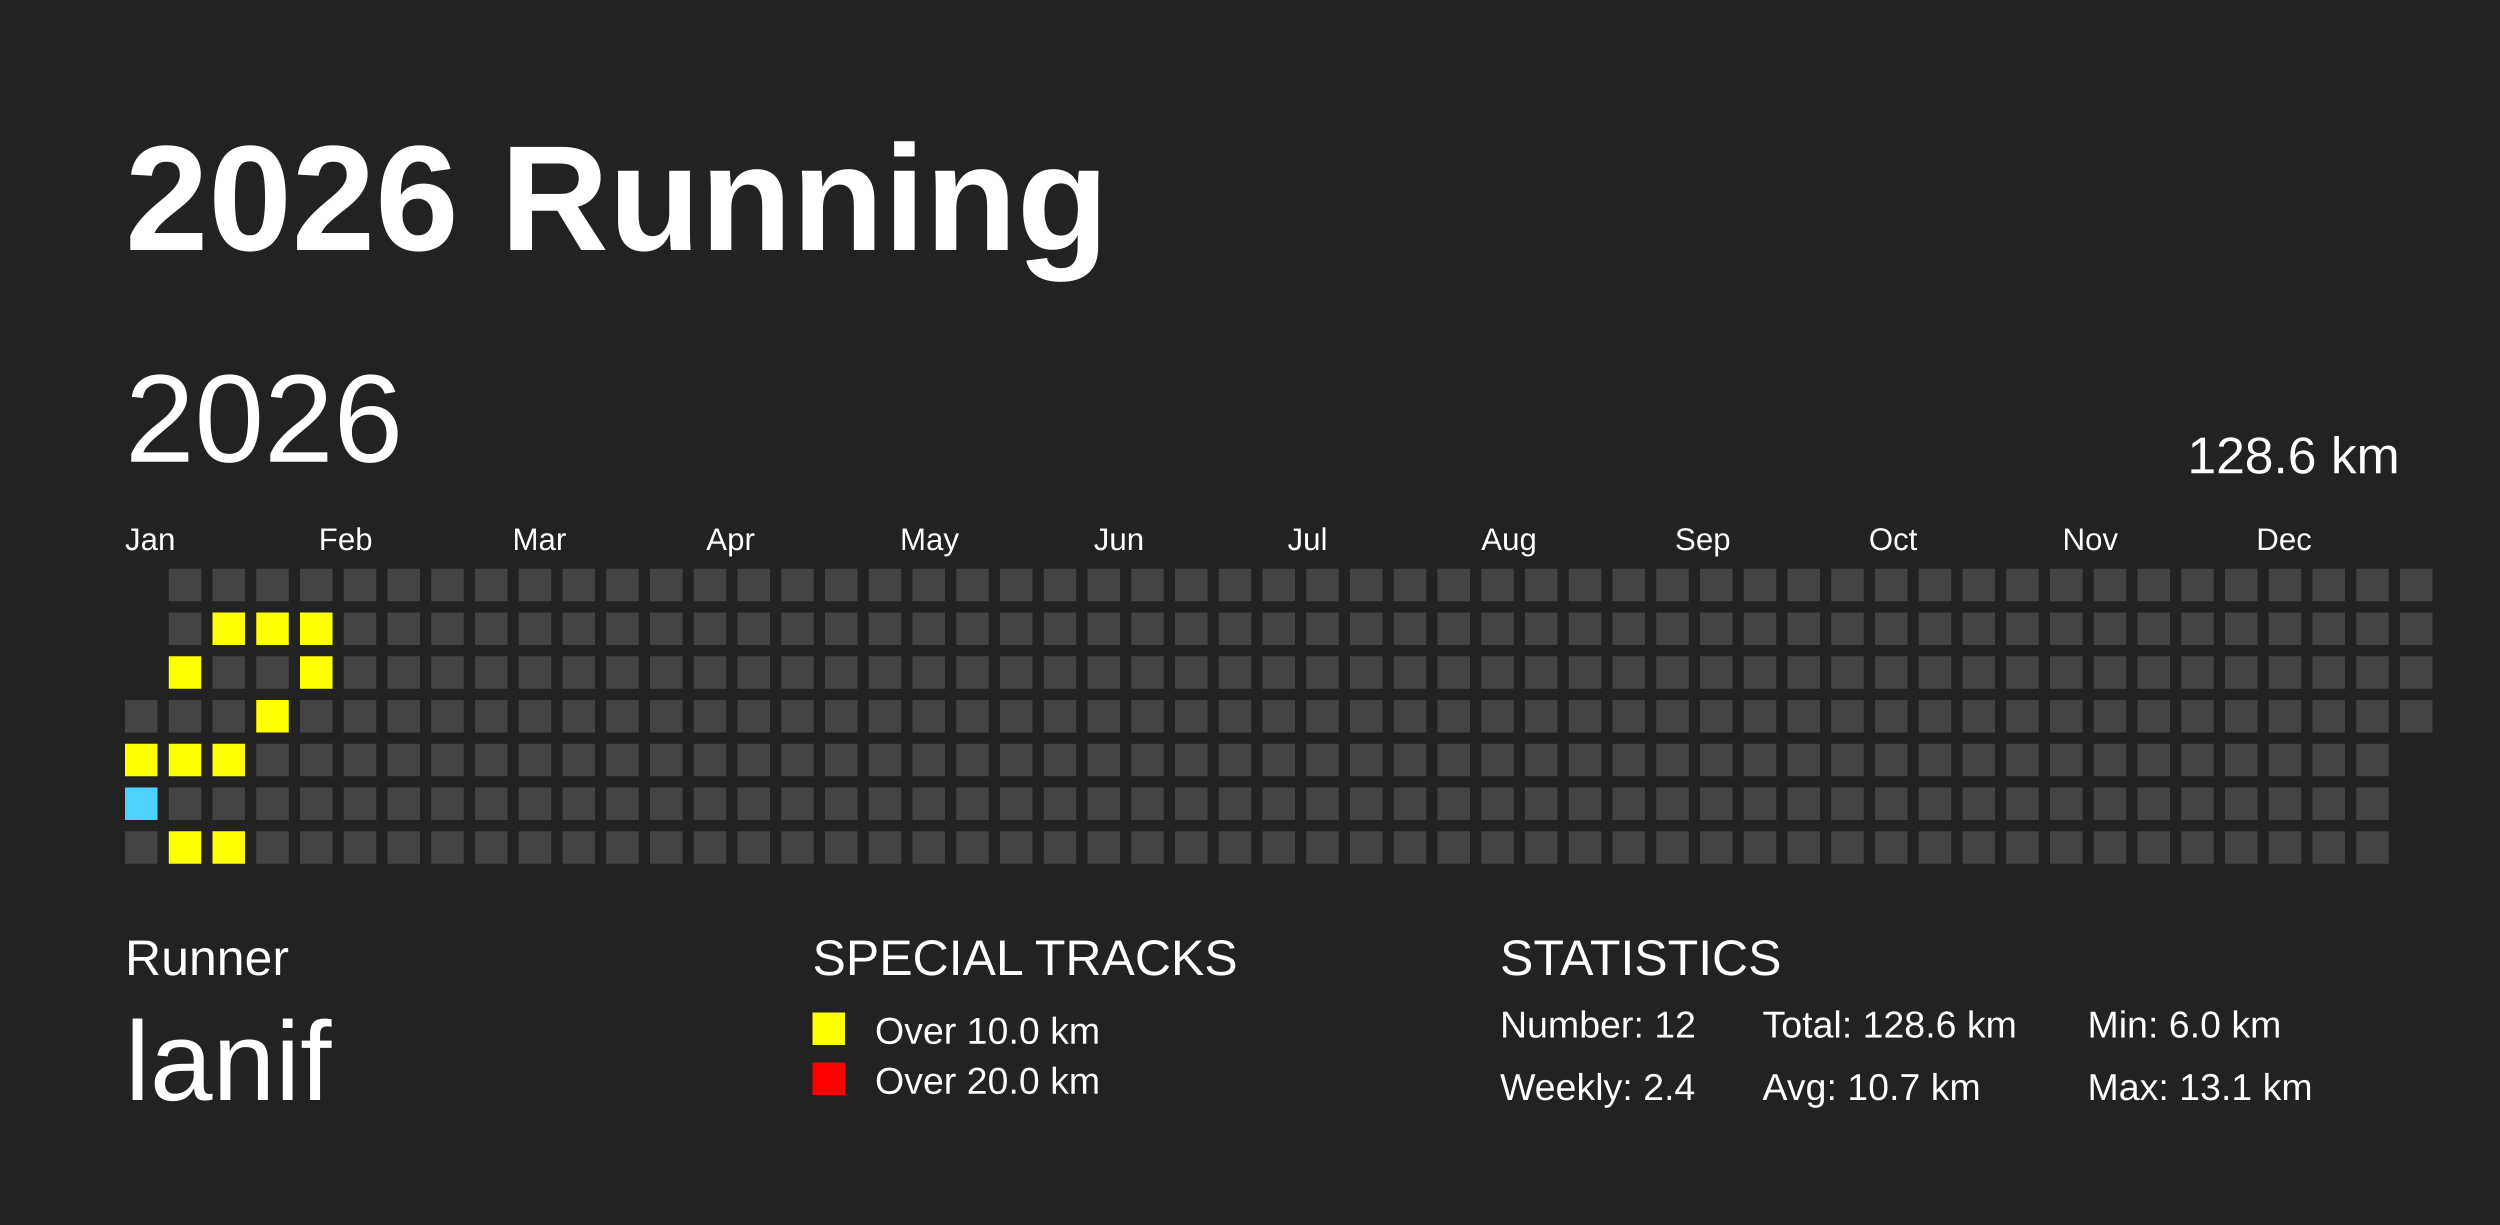
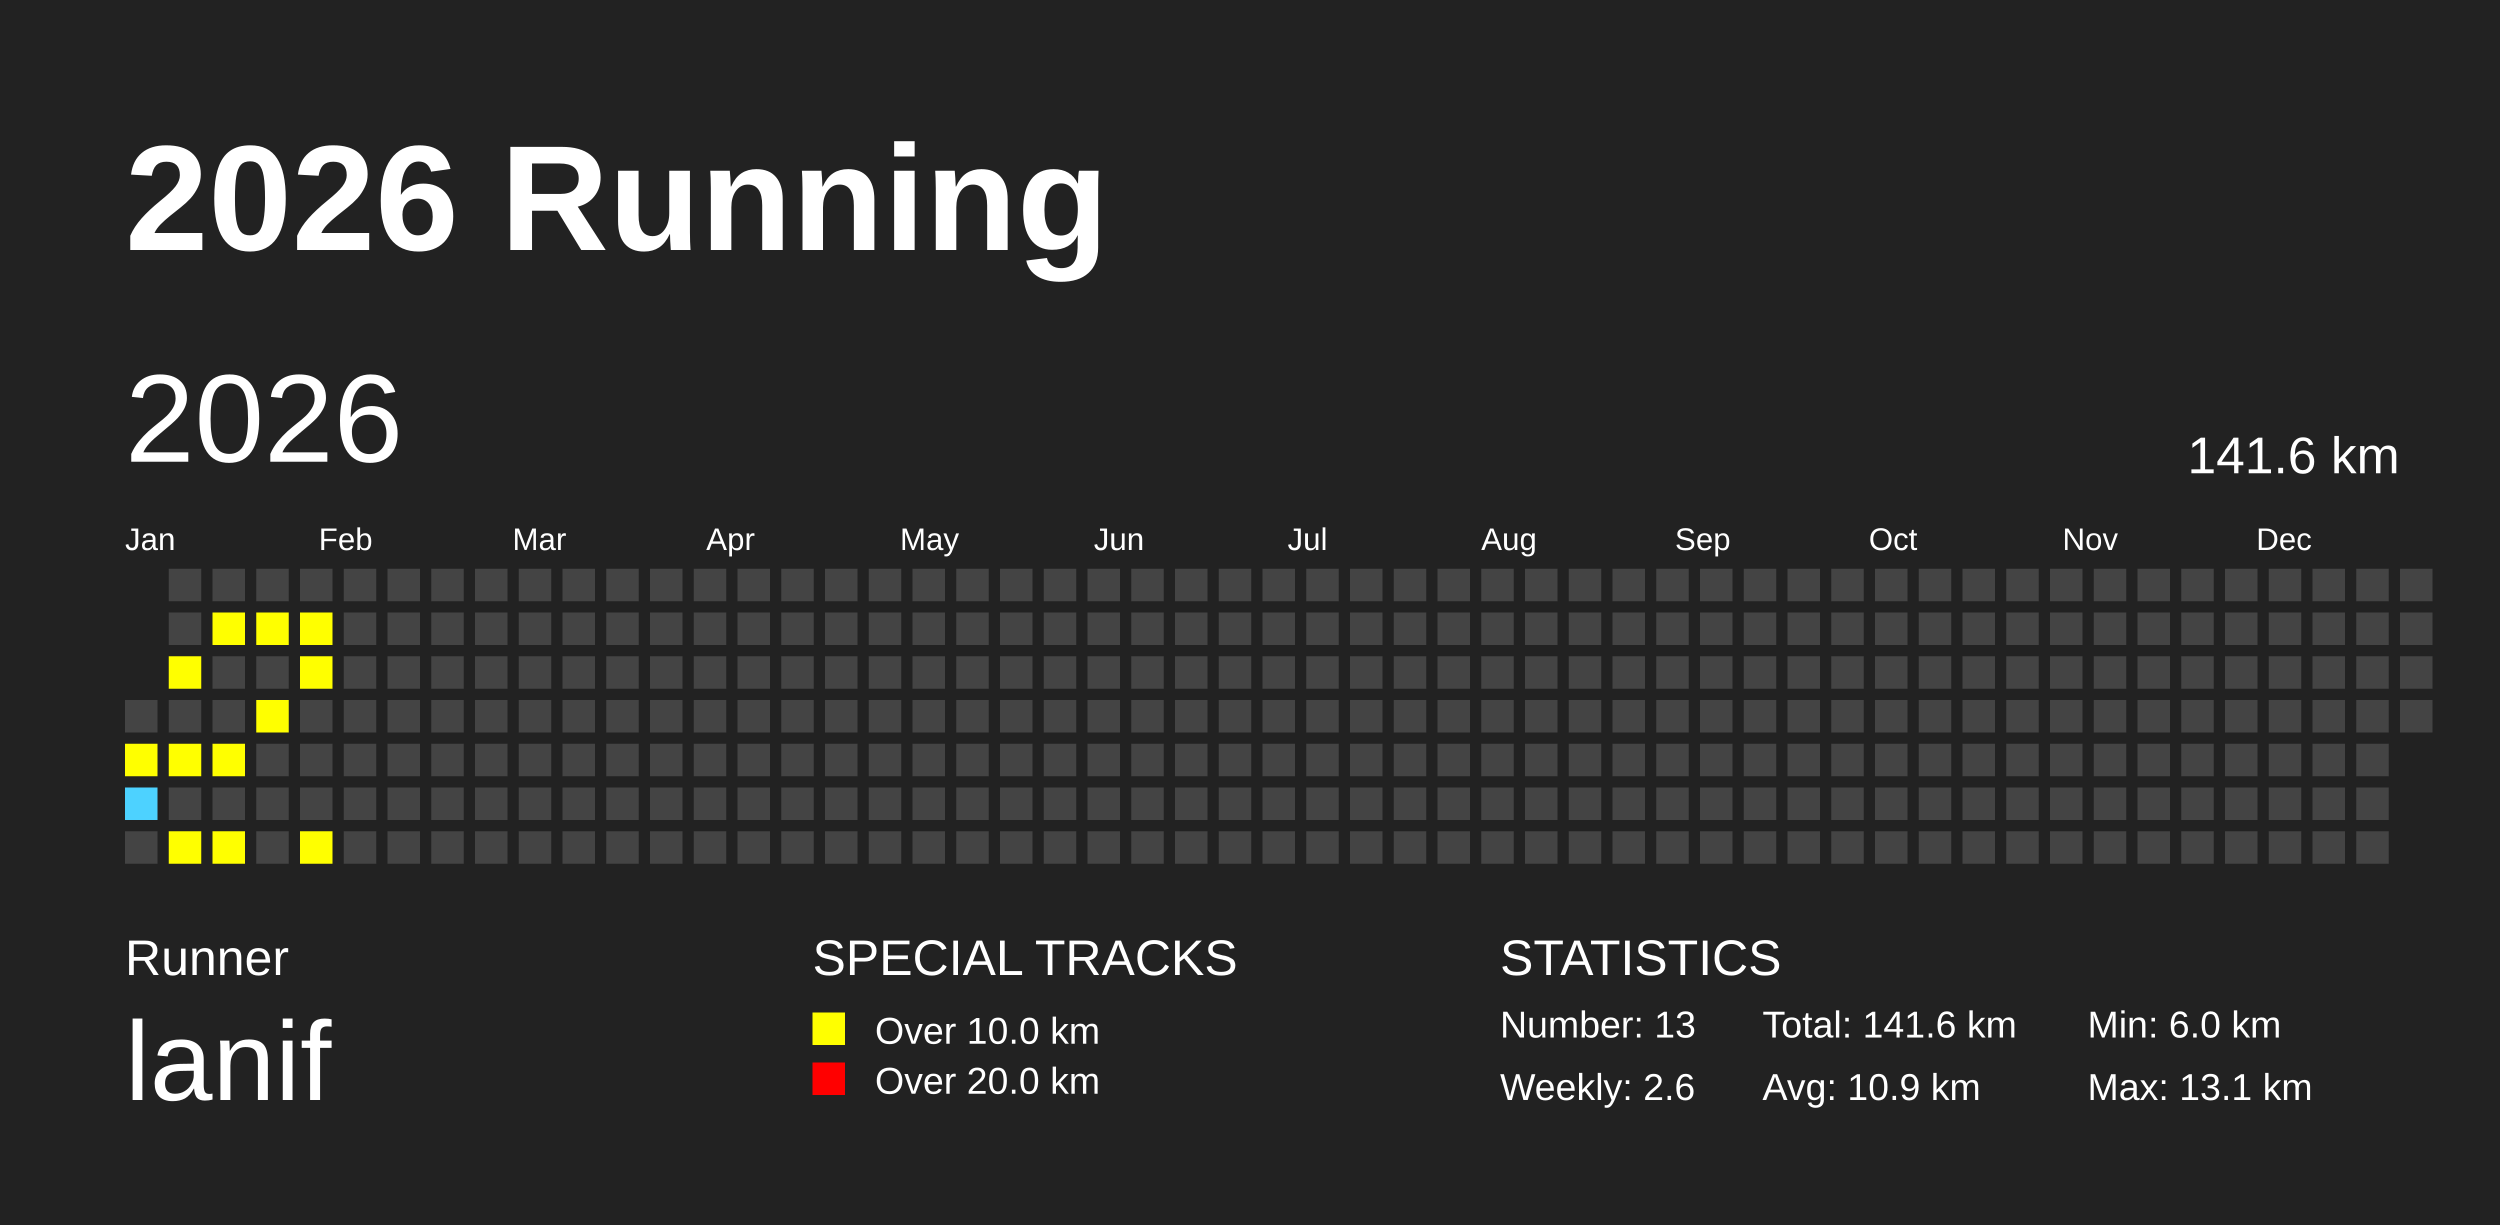
<svg xmlns="http://www.w3.org/2000/svg" baseProfile="full" height="98mm" version="1.1" viewBox="0,0,200,98" width="200mm">
  <defs />
  <rect fill="#222222" height="98" width="200" x="0" y="0" />
  <text fill="#FFFFFF" style="font-size:12px; font-family:Arial; font-weight:bold;" x="10" y="20">2026 Running</text>
  <text fill="#FFFFFF" style="font-size:4px; font-family:Arial" x="10" y="78">Runner</text>
  <text fill="#FFFFFF" style="font-size:9px; font-family:Arial" x="10" y="88">lanif</text>
  <text fill="#FFFFFF" style="font-size:4px; font-family:Arial" x="65" y="78">SPECIAL TRACKS</text>
  <rect fill="yellow" height="2.6" width="2.6" x="65" y="81" />
  <text fill="#FFFFFF" style="font-size:3px; font-family:Arial" x="70" y="83.5">Over 10.0 km</text>
  <rect fill="red" height="2.6" width="2.6" x="65" y="85" />
  <text fill="#FFFFFF" style="font-size:3px; font-family:Arial" x="70" y="87.5">Over 20.0 km</text>
  <text fill="#FFFFFF" style="font-size:4px; font-family:Arial" x="120" y="78">STATISTICS</text>
-   <text fill="#FFFFFF" style="font-size:3px; font-family:Arial" x="120" y="83">Number: 12</text>
-   <text fill="#FFFFFF" style="font-size:3px; font-family:Arial" x="120" y="88">Weekly: 2.4</text>
-   <text fill="#FFFFFF" style="font-size:3px; font-family:Arial" x="141" y="83">Total: 128.6 km</text>
-   <text fill="#FFFFFF" style="font-size:3px; font-family:Arial" x="141" y="88">Avg: 10.7 km</text>
+   <text fill="#FFFFFF" style="font-size:3px; font-family:Arial" x="120" y="83">Number: 13</text>
+   <text fill="#FFFFFF" style="font-size:3px; font-family:Arial" x="120" y="88">Weekly: 2.6</text>
+   <text fill="#FFFFFF" style="font-size:3px; font-family:Arial" x="141" y="83">Total: 141.6 km</text>
+   <text fill="#FFFFFF" style="font-size:3px; font-family:Arial" x="141" y="88">Avg: 10.9 km</text>
  <text fill="#FFFFFF" style="font-size:3px; font-family:Arial" x="167" y="83">Min: 6.0 km</text>
  <text fill="#FFFFFF" style="font-size:3px; font-family:Arial" x="167" y="88">Max: 13.1 km</text>
  <text dominant-baseline="hanging" fill="#FFFFFF" style="font-size:10.0px; font-family:Arial;" x="10" y="30">2026</text>
-   <text dominant-baseline="hanging" fill="#FFFFFF" style="font-size:4.125px; font-family:Arial;" x="175" y="35">128.6 km</text>
+   <text dominant-baseline="hanging" fill="#FFFFFF" style="font-size:4.125px; font-family:Arial;" x="175" y="35">141.6 km</text>
  <text fill="#FFFFFF" style="font-size:2.5px; font-family:Arial" x="10.0" y="44">Jan</text>
  <text fill="#FFFFFF" style="font-size:2.5px; font-family:Arial" x="25.5" y="44">Feb</text>
  <text fill="#FFFFFF" style="font-size:2.5px; font-family:Arial" x="41.0" y="44">Mar</text>
  <text fill="#FFFFFF" style="font-size:2.5px; font-family:Arial" x="56.5" y="44">Apr</text>
  <text fill="#FFFFFF" style="font-size:2.5px; font-family:Arial" x="72.0" y="44">May</text>
  <text fill="#FFFFFF" style="font-size:2.5px; font-family:Arial" x="87.5" y="44">Jun</text>
  <text fill="#FFFFFF" style="font-size:2.5px; font-family:Arial" x="103.0" y="44">Jul</text>
  <text fill="#FFFFFF" style="font-size:2.5px; font-family:Arial" x="118.5" y="44">Aug</text>
  <text fill="#FFFFFF" style="font-size:2.5px; font-family:Arial" x="134.0" y="44">Sep</text>
  <text fill="#FFFFFF" style="font-size:2.5px; font-family:Arial" x="149.5" y="44">Oct</text>
  <text fill="#FFFFFF" style="font-size:2.5px; font-family:Arial" x="165.0" y="44">Nov</text>
  <text fill="#FFFFFF" style="font-size:2.5px; font-family:Arial" x="180.5" y="44">Dec</text>
  <rect fill="#444444" height="2.6" width="2.6" x="10.0" y="56.0" />
  <rect fill="yellow" height="2.6" width="2.6" x="10.0" y="59.5" />
  <rect fill="#4DD2FF" height="2.6" width="2.6" x="10.0" y="63.0" />
  <rect fill="#444444" height="2.6" width="2.6" x="10.0" y="66.5" />
  <rect fill="#444444" height="2.6" width="2.6" x="13.5" y="45.5" />
  <rect fill="#444444" height="2.6" width="2.6" x="13.5" y="49.0" />
  <rect fill="yellow" height="2.6" width="2.6" x="13.5" y="52.5" />
  <rect fill="#444444" height="2.6" width="2.6" x="13.5" y="56.0" />
  <rect fill="yellow" height="2.6" width="2.6" x="13.5" y="59.5" />
  <rect fill="#444444" height="2.6" width="2.6" x="13.5" y="63.0" />
  <rect fill="yellow" height="2.6" width="2.6" x="13.5" y="66.5" />
  <rect fill="#444444" height="2.6" width="2.6" x="17.0" y="45.5" />
  <rect fill="yellow" height="2.6" width="2.6" x="17.0" y="49.0" />
  <rect fill="#444444" height="2.6" width="2.6" x="17.0" y="52.5" />
  <rect fill="#444444" height="2.6" width="2.6" x="17.0" y="56.0" />
  <rect fill="yellow" height="2.6" width="2.6" x="17.0" y="59.5" />
  <rect fill="#444444" height="2.6" width="2.6" x="17.0" y="63.0" />
  <rect fill="yellow" height="2.6" width="2.6" x="17.0" y="66.5" />
  <rect fill="#444444" height="2.6" width="2.6" x="20.5" y="45.5" />
  <rect fill="yellow" height="2.6" width="2.6" x="20.5" y="49.0" />
  <rect fill="#444444" height="2.6" width="2.6" x="20.5" y="52.5" />
  <rect fill="yellow" height="2.6" width="2.6" x="20.5" y="56.0" />
  <rect fill="#444444" height="2.6" width="2.6" x="20.5" y="59.5" />
  <rect fill="#444444" height="2.6" width="2.6" x="20.5" y="63.0" />
  <rect fill="#444444" height="2.6" width="2.6" x="20.5" y="66.5" />
  <rect fill="#444444" height="2.6" width="2.6" x="24.0" y="45.5" />
  <rect fill="yellow" height="2.6" width="2.6" x="24.0" y="49.0" />
  <rect fill="yellow" height="2.6" width="2.6" x="24.0" y="52.5" />
  <rect fill="#444444" height="2.6" width="2.6" x="24.0" y="56.0" />
  <rect fill="#444444" height="2.6" width="2.6" x="24.0" y="59.5" />
  <rect fill="#444444" height="2.6" width="2.6" x="24.0" y="63.0" />
-   <rect fill="#444444" height="2.6" width="2.6" x="24.0" y="66.5" />
+   <rect fill="yellow" height="2.6" width="2.6" x="24.0" y="66.5" />
  <rect fill="#444444" height="2.6" width="2.6" x="27.5" y="45.5" />
  <rect fill="#444444" height="2.6" width="2.6" x="27.5" y="49.0" />
  <rect fill="#444444" height="2.6" width="2.6" x="27.5" y="52.5" />
  <rect fill="#444444" height="2.6" width="2.6" x="27.5" y="56.0" />
  <rect fill="#444444" height="2.6" width="2.6" x="27.5" y="59.5" />
  <rect fill="#444444" height="2.6" width="2.6" x="27.5" y="63.0" />
  <rect fill="#444444" height="2.6" width="2.6" x="27.5" y="66.5" />
  <rect fill="#444444" height="2.6" width="2.6" x="31.0" y="45.5" />
  <rect fill="#444444" height="2.6" width="2.6" x="31.0" y="49.0" />
  <rect fill="#444444" height="2.6" width="2.6" x="31.0" y="52.5" />
  <rect fill="#444444" height="2.6" width="2.6" x="31.0" y="56.0" />
  <rect fill="#444444" height="2.6" width="2.6" x="31.0" y="59.5" />
  <rect fill="#444444" height="2.6" width="2.6" x="31.0" y="63.0" />
  <rect fill="#444444" height="2.6" width="2.6" x="31.0" y="66.5" />
  <rect fill="#444444" height="2.6" width="2.6" x="34.5" y="45.5" />
  <rect fill="#444444" height="2.6" width="2.6" x="34.5" y="49.0" />
  <rect fill="#444444" height="2.6" width="2.6" x="34.5" y="52.5" />
  <rect fill="#444444" height="2.6" width="2.6" x="34.5" y="56.0" />
  <rect fill="#444444" height="2.6" width="2.6" x="34.5" y="59.5" />
  <rect fill="#444444" height="2.6" width="2.6" x="34.5" y="63.0" />
  <rect fill="#444444" height="2.6" width="2.6" x="34.5" y="66.5" />
  <rect fill="#444444" height="2.6" width="2.6" x="38.0" y="45.5" />
  <rect fill="#444444" height="2.6" width="2.6" x="38.0" y="49.0" />
  <rect fill="#444444" height="2.6" width="2.6" x="38.0" y="52.5" />
  <rect fill="#444444" height="2.6" width="2.6" x="38.0" y="56.0" />
  <rect fill="#444444" height="2.6" width="2.6" x="38.0" y="59.5" />
  <rect fill="#444444" height="2.6" width="2.6" x="38.0" y="63.0" />
  <rect fill="#444444" height="2.6" width="2.6" x="38.0" y="66.5" />
  <rect fill="#444444" height="2.6" width="2.6" x="41.5" y="45.5" />
  <rect fill="#444444" height="2.6" width="2.6" x="41.5" y="49.0" />
  <rect fill="#444444" height="2.6" width="2.6" x="41.5" y="52.5" />
  <rect fill="#444444" height="2.6" width="2.6" x="41.5" y="56.0" />
  <rect fill="#444444" height="2.6" width="2.6" x="41.5" y="59.5" />
  <rect fill="#444444" height="2.6" width="2.6" x="41.5" y="63.0" />
  <rect fill="#444444" height="2.6" width="2.6" x="41.5" y="66.5" />
  <rect fill="#444444" height="2.6" width="2.6" x="45.0" y="45.5" />
  <rect fill="#444444" height="2.6" width="2.6" x="45.0" y="49.0" />
  <rect fill="#444444" height="2.6" width="2.6" x="45.0" y="52.5" />
  <rect fill="#444444" height="2.6" width="2.6" x="45.0" y="56.0" />
  <rect fill="#444444" height="2.6" width="2.6" x="45.0" y="59.5" />
  <rect fill="#444444" height="2.6" width="2.6" x="45.0" y="63.0" />
  <rect fill="#444444" height="2.6" width="2.6" x="45.0" y="66.5" />
  <rect fill="#444444" height="2.6" width="2.6" x="48.5" y="45.5" />
  <rect fill="#444444" height="2.6" width="2.6" x="48.5" y="49.0" />
  <rect fill="#444444" height="2.6" width="2.6" x="48.5" y="52.5" />
  <rect fill="#444444" height="2.6" width="2.6" x="48.5" y="56.0" />
  <rect fill="#444444" height="2.6" width="2.6" x="48.5" y="59.5" />
  <rect fill="#444444" height="2.6" width="2.6" x="48.5" y="63.0" />
  <rect fill="#444444" height="2.6" width="2.6" x="48.5" y="66.5" />
  <rect fill="#444444" height="2.6" width="2.6" x="52.0" y="45.5" />
  <rect fill="#444444" height="2.6" width="2.6" x="52.0" y="49.0" />
  <rect fill="#444444" height="2.6" width="2.6" x="52.0" y="52.5" />
  <rect fill="#444444" height="2.6" width="2.6" x="52.0" y="56.0" />
  <rect fill="#444444" height="2.6" width="2.6" x="52.0" y="59.5" />
  <rect fill="#444444" height="2.6" width="2.6" x="52.0" y="63.0" />
  <rect fill="#444444" height="2.6" width="2.6" x="52.0" y="66.5" />
  <rect fill="#444444" height="2.6" width="2.6" x="55.5" y="45.5" />
  <rect fill="#444444" height="2.6" width="2.6" x="55.5" y="49.0" />
  <rect fill="#444444" height="2.6" width="2.6" x="55.5" y="52.5" />
  <rect fill="#444444" height="2.6" width="2.6" x="55.5" y="56.0" />
  <rect fill="#444444" height="2.6" width="2.6" x="55.5" y="59.5" />
  <rect fill="#444444" height="2.6" width="2.6" x="55.5" y="63.0" />
  <rect fill="#444444" height="2.6" width="2.6" x="55.5" y="66.5" />
  <rect fill="#444444" height="2.6" width="2.6" x="59.0" y="45.5" />
  <rect fill="#444444" height="2.6" width="2.6" x="59.0" y="49.0" />
  <rect fill="#444444" height="2.6" width="2.6" x="59.0" y="52.5" />
  <rect fill="#444444" height="2.6" width="2.6" x="59.0" y="56.0" />
  <rect fill="#444444" height="2.6" width="2.6" x="59.0" y="59.5" />
  <rect fill="#444444" height="2.6" width="2.6" x="59.0" y="63.0" />
  <rect fill="#444444" height="2.6" width="2.6" x="59.0" y="66.5" />
  <rect fill="#444444" height="2.6" width="2.6" x="62.5" y="45.5" />
  <rect fill="#444444" height="2.6" width="2.6" x="62.5" y="49.0" />
  <rect fill="#444444" height="2.6" width="2.6" x="62.5" y="52.5" />
  <rect fill="#444444" height="2.6" width="2.6" x="62.5" y="56.0" />
  <rect fill="#444444" height="2.6" width="2.6" x="62.5" y="59.5" />
  <rect fill="#444444" height="2.6" width="2.6" x="62.5" y="63.0" />
  <rect fill="#444444" height="2.6" width="2.6" x="62.5" y="66.5" />
  <rect fill="#444444" height="2.6" width="2.6" x="66.0" y="45.5" />
  <rect fill="#444444" height="2.6" width="2.6" x="66.0" y="49.0" />
  <rect fill="#444444" height="2.6" width="2.6" x="66.0" y="52.5" />
  <rect fill="#444444" height="2.6" width="2.6" x="66.0" y="56.0" />
  <rect fill="#444444" height="2.6" width="2.6" x="66.0" y="59.5" />
  <rect fill="#444444" height="2.6" width="2.6" x="66.0" y="63.0" />
  <rect fill="#444444" height="2.6" width="2.6" x="66.0" y="66.5" />
  <rect fill="#444444" height="2.6" width="2.6" x="69.5" y="45.5" />
  <rect fill="#444444" height="2.6" width="2.6" x="69.5" y="49.0" />
  <rect fill="#444444" height="2.6" width="2.6" x="69.5" y="52.5" />
  <rect fill="#444444" height="2.6" width="2.6" x="69.5" y="56.0" />
  <rect fill="#444444" height="2.6" width="2.6" x="69.5" y="59.5" />
  <rect fill="#444444" height="2.6" width="2.6" x="69.5" y="63.0" />
  <rect fill="#444444" height="2.6" width="2.6" x="69.5" y="66.5" />
  <rect fill="#444444" height="2.6" width="2.6" x="73.0" y="45.5" />
  <rect fill="#444444" height="2.6" width="2.6" x="73.0" y="49.0" />
  <rect fill="#444444" height="2.6" width="2.6" x="73.0" y="52.5" />
  <rect fill="#444444" height="2.6" width="2.6" x="73.0" y="56.0" />
  <rect fill="#444444" height="2.6" width="2.6" x="73.0" y="59.5" />
  <rect fill="#444444" height="2.6" width="2.6" x="73.0" y="63.0" />
  <rect fill="#444444" height="2.6" width="2.6" x="73.0" y="66.5" />
  <rect fill="#444444" height="2.6" width="2.6" x="76.5" y="45.5" />
  <rect fill="#444444" height="2.6" width="2.6" x="76.5" y="49.0" />
  <rect fill="#444444" height="2.6" width="2.6" x="76.5" y="52.5" />
  <rect fill="#444444" height="2.6" width="2.6" x="76.5" y="56.0" />
  <rect fill="#444444" height="2.6" width="2.6" x="76.5" y="59.5" />
  <rect fill="#444444" height="2.6" width="2.6" x="76.5" y="63.0" />
  <rect fill="#444444" height="2.6" width="2.6" x="76.5" y="66.5" />
  <rect fill="#444444" height="2.6" width="2.6" x="80.0" y="45.5" />
  <rect fill="#444444" height="2.6" width="2.6" x="80.0" y="49.0" />
  <rect fill="#444444" height="2.6" width="2.6" x="80.0" y="52.5" />
  <rect fill="#444444" height="2.6" width="2.6" x="80.0" y="56.0" />
  <rect fill="#444444" height="2.6" width="2.6" x="80.0" y="59.5" />
  <rect fill="#444444" height="2.6" width="2.6" x="80.0" y="63.0" />
  <rect fill="#444444" height="2.6" width="2.6" x="80.0" y="66.5" />
  <rect fill="#444444" height="2.6" width="2.6" x="83.5" y="45.5" />
  <rect fill="#444444" height="2.6" width="2.6" x="83.5" y="49.0" />
  <rect fill="#444444" height="2.6" width="2.6" x="83.5" y="52.5" />
  <rect fill="#444444" height="2.6" width="2.6" x="83.5" y="56.0" />
  <rect fill="#444444" height="2.6" width="2.6" x="83.5" y="59.5" />
  <rect fill="#444444" height="2.6" width="2.6" x="83.5" y="63.0" />
  <rect fill="#444444" height="2.6" width="2.6" x="83.5" y="66.5" />
  <rect fill="#444444" height="2.6" width="2.6" x="87.0" y="45.5" />
  <rect fill="#444444" height="2.6" width="2.6" x="87.0" y="49.0" />
  <rect fill="#444444" height="2.6" width="2.6" x="87.0" y="52.5" />
  <rect fill="#444444" height="2.6" width="2.6" x="87.0" y="56.0" />
  <rect fill="#444444" height="2.6" width="2.6" x="87.0" y="59.5" />
  <rect fill="#444444" height="2.6" width="2.6" x="87.0" y="63.0" />
  <rect fill="#444444" height="2.6" width="2.6" x="87.0" y="66.5" />
  <rect fill="#444444" height="2.6" width="2.6" x="90.5" y="45.5" />
  <rect fill="#444444" height="2.6" width="2.6" x="90.5" y="49.0" />
  <rect fill="#444444" height="2.6" width="2.6" x="90.5" y="52.5" />
  <rect fill="#444444" height="2.6" width="2.6" x="90.5" y="56.0" />
  <rect fill="#444444" height="2.6" width="2.6" x="90.5" y="59.5" />
  <rect fill="#444444" height="2.6" width="2.6" x="90.5" y="63.0" />
  <rect fill="#444444" height="2.6" width="2.6" x="90.5" y="66.5" />
  <rect fill="#444444" height="2.6" width="2.6" x="94.0" y="45.5" />
  <rect fill="#444444" height="2.6" width="2.6" x="94.0" y="49.0" />
  <rect fill="#444444" height="2.6" width="2.6" x="94.0" y="52.5" />
  <rect fill="#444444" height="2.6" width="2.6" x="94.0" y="56.0" />
  <rect fill="#444444" height="2.6" width="2.6" x="94.0" y="59.5" />
  <rect fill="#444444" height="2.6" width="2.6" x="94.0" y="63.0" />
  <rect fill="#444444" height="2.6" width="2.6" x="94.0" y="66.5" />
  <rect fill="#444444" height="2.6" width="2.6" x="97.5" y="45.5" />
  <rect fill="#444444" height="2.6" width="2.6" x="97.5" y="49.0" />
  <rect fill="#444444" height="2.6" width="2.6" x="97.5" y="52.5" />
  <rect fill="#444444" height="2.6" width="2.6" x="97.5" y="56.0" />
  <rect fill="#444444" height="2.6" width="2.6" x="97.5" y="59.5" />
  <rect fill="#444444" height="2.6" width="2.6" x="97.5" y="63.0" />
  <rect fill="#444444" height="2.6" width="2.6" x="97.5" y="66.5" />
  <rect fill="#444444" height="2.6" width="2.6" x="101.0" y="45.5" />
  <rect fill="#444444" height="2.6" width="2.6" x="101.0" y="49.0" />
  <rect fill="#444444" height="2.6" width="2.6" x="101.0" y="52.5" />
  <rect fill="#444444" height="2.6" width="2.6" x="101.0" y="56.0" />
  <rect fill="#444444" height="2.6" width="2.6" x="101.0" y="59.5" />
  <rect fill="#444444" height="2.6" width="2.6" x="101.0" y="63.0" />
  <rect fill="#444444" height="2.6" width="2.6" x="101.0" y="66.5" />
  <rect fill="#444444" height="2.6" width="2.6" x="104.5" y="45.5" />
  <rect fill="#444444" height="2.6" width="2.6" x="104.5" y="49.0" />
  <rect fill="#444444" height="2.6" width="2.6" x="104.5" y="52.5" />
  <rect fill="#444444" height="2.6" width="2.6" x="104.5" y="56.0" />
  <rect fill="#444444" height="2.6" width="2.6" x="104.5" y="59.5" />
  <rect fill="#444444" height="2.6" width="2.6" x="104.5" y="63.0" />
  <rect fill="#444444" height="2.6" width="2.6" x="104.5" y="66.5" />
  <rect fill="#444444" height="2.6" width="2.6" x="108.0" y="45.5" />
  <rect fill="#444444" height="2.6" width="2.6" x="108.0" y="49.0" />
  <rect fill="#444444" height="2.6" width="2.6" x="108.0" y="52.5" />
  <rect fill="#444444" height="2.6" width="2.6" x="108.0" y="56.0" />
  <rect fill="#444444" height="2.6" width="2.6" x="108.0" y="59.5" />
  <rect fill="#444444" height="2.6" width="2.6" x="108.0" y="63.0" />
  <rect fill="#444444" height="2.6" width="2.6" x="108.0" y="66.5" />
  <rect fill="#444444" height="2.6" width="2.6" x="111.5" y="45.5" />
  <rect fill="#444444" height="2.6" width="2.6" x="111.5" y="49.0" />
  <rect fill="#444444" height="2.6" width="2.6" x="111.5" y="52.5" />
  <rect fill="#444444" height="2.6" width="2.6" x="111.5" y="56.0" />
  <rect fill="#444444" height="2.6" width="2.6" x="111.5" y="59.5" />
  <rect fill="#444444" height="2.6" width="2.6" x="111.5" y="63.0" />
  <rect fill="#444444" height="2.6" width="2.6" x="111.5" y="66.5" />
  <rect fill="#444444" height="2.6" width="2.6" x="115.0" y="45.5" />
  <rect fill="#444444" height="2.6" width="2.6" x="115.0" y="49.0" />
  <rect fill="#444444" height="2.6" width="2.6" x="115.0" y="52.5" />
  <rect fill="#444444" height="2.6" width="2.6" x="115.0" y="56.0" />
  <rect fill="#444444" height="2.6" width="2.6" x="115.0" y="59.5" />
  <rect fill="#444444" height="2.6" width="2.6" x="115.0" y="63.0" />
  <rect fill="#444444" height="2.6" width="2.6" x="115.0" y="66.5" />
  <rect fill="#444444" height="2.6" width="2.6" x="118.5" y="45.5" />
  <rect fill="#444444" height="2.6" width="2.6" x="118.5" y="49.0" />
  <rect fill="#444444" height="2.6" width="2.6" x="118.5" y="52.5" />
  <rect fill="#444444" height="2.6" width="2.6" x="118.5" y="56.0" />
  <rect fill="#444444" height="2.6" width="2.6" x="118.5" y="59.5" />
  <rect fill="#444444" height="2.6" width="2.6" x="118.5" y="63.0" />
  <rect fill="#444444" height="2.6" width="2.6" x="118.5" y="66.5" />
  <rect fill="#444444" height="2.6" width="2.6" x="122.0" y="45.5" />
  <rect fill="#444444" height="2.6" width="2.6" x="122.0" y="49.0" />
  <rect fill="#444444" height="2.6" width="2.6" x="122.0" y="52.5" />
  <rect fill="#444444" height="2.6" width="2.6" x="122.0" y="56.0" />
  <rect fill="#444444" height="2.6" width="2.6" x="122.0" y="59.5" />
  <rect fill="#444444" height="2.6" width="2.6" x="122.0" y="63.0" />
  <rect fill="#444444" height="2.6" width="2.6" x="122.0" y="66.5" />
  <rect fill="#444444" height="2.6" width="2.6" x="125.5" y="45.5" />
  <rect fill="#444444" height="2.6" width="2.6" x="125.5" y="49.0" />
  <rect fill="#444444" height="2.6" width="2.6" x="125.5" y="52.5" />
  <rect fill="#444444" height="2.6" width="2.6" x="125.5" y="56.0" />
  <rect fill="#444444" height="2.6" width="2.6" x="125.5" y="59.5" />
  <rect fill="#444444" height="2.6" width="2.6" x="125.5" y="63.0" />
  <rect fill="#444444" height="2.6" width="2.6" x="125.5" y="66.5" />
  <rect fill="#444444" height="2.6" width="2.6" x="129.0" y="45.5" />
  <rect fill="#444444" height="2.6" width="2.6" x="129.0" y="49.0" />
  <rect fill="#444444" height="2.6" width="2.6" x="129.0" y="52.5" />
  <rect fill="#444444" height="2.6" width="2.6" x="129.0" y="56.0" />
  <rect fill="#444444" height="2.6" width="2.6" x="129.0" y="59.5" />
  <rect fill="#444444" height="2.6" width="2.6" x="129.0" y="63.0" />
  <rect fill="#444444" height="2.6" width="2.6" x="129.0" y="66.5" />
  <rect fill="#444444" height="2.6" width="2.6" x="132.5" y="45.5" />
  <rect fill="#444444" height="2.6" width="2.6" x="132.5" y="49.0" />
  <rect fill="#444444" height="2.6" width="2.6" x="132.5" y="52.5" />
  <rect fill="#444444" height="2.6" width="2.6" x="132.5" y="56.0" />
  <rect fill="#444444" height="2.6" width="2.6" x="132.5" y="59.5" />
  <rect fill="#444444" height="2.6" width="2.6" x="132.5" y="63.0" />
  <rect fill="#444444" height="2.6" width="2.6" x="132.5" y="66.5" />
  <rect fill="#444444" height="2.6" width="2.6" x="136.0" y="45.5" />
  <rect fill="#444444" height="2.6" width="2.6" x="136.0" y="49.0" />
  <rect fill="#444444" height="2.6" width="2.6" x="136.0" y="52.5" />
  <rect fill="#444444" height="2.6" width="2.6" x="136.0" y="56.0" />
  <rect fill="#444444" height="2.6" width="2.6" x="136.0" y="59.5" />
  <rect fill="#444444" height="2.6" width="2.6" x="136.0" y="63.0" />
  <rect fill="#444444" height="2.6" width="2.6" x="136.0" y="66.5" />
  <rect fill="#444444" height="2.6" width="2.6" x="139.5" y="45.5" />
  <rect fill="#444444" height="2.6" width="2.6" x="139.5" y="49.0" />
  <rect fill="#444444" height="2.6" width="2.6" x="139.5" y="52.5" />
  <rect fill="#444444" height="2.6" width="2.6" x="139.5" y="56.0" />
  <rect fill="#444444" height="2.6" width="2.6" x="139.5" y="59.5" />
  <rect fill="#444444" height="2.6" width="2.6" x="139.5" y="63.0" />
  <rect fill="#444444" height="2.6" width="2.6" x="139.5" y="66.5" />
  <rect fill="#444444" height="2.6" width="2.6" x="143.0" y="45.5" />
  <rect fill="#444444" height="2.6" width="2.6" x="143.0" y="49.0" />
  <rect fill="#444444" height="2.6" width="2.6" x="143.0" y="52.5" />
  <rect fill="#444444" height="2.6" width="2.6" x="143.0" y="56.0" />
  <rect fill="#444444" height="2.6" width="2.6" x="143.0" y="59.5" />
  <rect fill="#444444" height="2.6" width="2.6" x="143.0" y="63.0" />
  <rect fill="#444444" height="2.6" width="2.6" x="143.0" y="66.5" />
  <rect fill="#444444" height="2.6" width="2.6" x="146.5" y="45.5" />
  <rect fill="#444444" height="2.6" width="2.6" x="146.5" y="49.0" />
  <rect fill="#444444" height="2.6" width="2.6" x="146.5" y="52.5" />
  <rect fill="#444444" height="2.6" width="2.6" x="146.5" y="56.0" />
  <rect fill="#444444" height="2.6" width="2.6" x="146.5" y="59.5" />
  <rect fill="#444444" height="2.6" width="2.6" x="146.5" y="63.0" />
  <rect fill="#444444" height="2.6" width="2.6" x="146.5" y="66.5" />
  <rect fill="#444444" height="2.6" width="2.6" x="150.0" y="45.5" />
  <rect fill="#444444" height="2.6" width="2.6" x="150.0" y="49.0" />
  <rect fill="#444444" height="2.6" width="2.6" x="150.0" y="52.5" />
  <rect fill="#444444" height="2.6" width="2.6" x="150.0" y="56.0" />
  <rect fill="#444444" height="2.6" width="2.6" x="150.0" y="59.5" />
  <rect fill="#444444" height="2.6" width="2.6" x="150.0" y="63.0" />
  <rect fill="#444444" height="2.6" width="2.6" x="150.0" y="66.5" />
  <rect fill="#444444" height="2.6" width="2.6" x="153.5" y="45.5" />
  <rect fill="#444444" height="2.6" width="2.6" x="153.5" y="49.0" />
  <rect fill="#444444" height="2.6" width="2.6" x="153.5" y="52.5" />
  <rect fill="#444444" height="2.6" width="2.6" x="153.5" y="56.0" />
  <rect fill="#444444" height="2.6" width="2.6" x="153.5" y="59.5" />
  <rect fill="#444444" height="2.6" width="2.6" x="153.5" y="63.0" />
  <rect fill="#444444" height="2.6" width="2.6" x="153.5" y="66.5" />
  <rect fill="#444444" height="2.6" width="2.6" x="157.0" y="45.5" />
  <rect fill="#444444" height="2.6" width="2.6" x="157.0" y="49.0" />
  <rect fill="#444444" height="2.6" width="2.6" x="157.0" y="52.5" />
  <rect fill="#444444" height="2.6" width="2.6" x="157.0" y="56.0" />
  <rect fill="#444444" height="2.6" width="2.6" x="157.0" y="59.5" />
  <rect fill="#444444" height="2.6" width="2.6" x="157.0" y="63.0" />
  <rect fill="#444444" height="2.6" width="2.6" x="157.0" y="66.5" />
  <rect fill="#444444" height="2.6" width="2.6" x="160.5" y="45.5" />
  <rect fill="#444444" height="2.6" width="2.6" x="160.5" y="49.0" />
  <rect fill="#444444" height="2.6" width="2.6" x="160.5" y="52.5" />
  <rect fill="#444444" height="2.6" width="2.6" x="160.5" y="56.0" />
  <rect fill="#444444" height="2.6" width="2.6" x="160.5" y="59.5" />
  <rect fill="#444444" height="2.6" width="2.6" x="160.5" y="63.0" />
  <rect fill="#444444" height="2.6" width="2.6" x="160.5" y="66.5" />
  <rect fill="#444444" height="2.6" width="2.6" x="164.0" y="45.5" />
  <rect fill="#444444" height="2.6" width="2.6" x="164.0" y="49.0" />
  <rect fill="#444444" height="2.6" width="2.6" x="164.0" y="52.5" />
  <rect fill="#444444" height="2.6" width="2.6" x="164.0" y="56.0" />
  <rect fill="#444444" height="2.6" width="2.6" x="164.0" y="59.5" />
  <rect fill="#444444" height="2.6" width="2.6" x="164.0" y="63.0" />
  <rect fill="#444444" height="2.6" width="2.6" x="164.0" y="66.5" />
  <rect fill="#444444" height="2.6" width="2.6" x="167.5" y="45.5" />
  <rect fill="#444444" height="2.6" width="2.6" x="167.5" y="49.0" />
  <rect fill="#444444" height="2.6" width="2.6" x="167.5" y="52.5" />
  <rect fill="#444444" height="2.6" width="2.6" x="167.5" y="56.0" />
  <rect fill="#444444" height="2.6" width="2.6" x="167.5" y="59.5" />
  <rect fill="#444444" height="2.6" width="2.6" x="167.5" y="63.0" />
  <rect fill="#444444" height="2.6" width="2.6" x="167.5" y="66.5" />
  <rect fill="#444444" height="2.6" width="2.6" x="171.0" y="45.5" />
  <rect fill="#444444" height="2.6" width="2.6" x="171.0" y="49.0" />
  <rect fill="#444444" height="2.6" width="2.6" x="171.0" y="52.5" />
  <rect fill="#444444" height="2.6" width="2.6" x="171.0" y="56.0" />
  <rect fill="#444444" height="2.6" width="2.6" x="171.0" y="59.5" />
  <rect fill="#444444" height="2.6" width="2.6" x="171.0" y="63.0" />
  <rect fill="#444444" height="2.6" width="2.6" x="171.0" y="66.5" />
  <rect fill="#444444" height="2.6" width="2.6" x="174.5" y="45.5" />
  <rect fill="#444444" height="2.6" width="2.6" x="174.5" y="49.0" />
  <rect fill="#444444" height="2.6" width="2.6" x="174.5" y="52.5" />
  <rect fill="#444444" height="2.6" width="2.6" x="174.5" y="56.0" />
  <rect fill="#444444" height="2.6" width="2.6" x="174.5" y="59.5" />
  <rect fill="#444444" height="2.6" width="2.6" x="174.5" y="63.0" />
  <rect fill="#444444" height="2.6" width="2.6" x="174.5" y="66.5" />
  <rect fill="#444444" height="2.6" width="2.6" x="178.0" y="45.5" />
  <rect fill="#444444" height="2.6" width="2.6" x="178.0" y="49.0" />
  <rect fill="#444444" height="2.6" width="2.6" x="178.0" y="52.5" />
  <rect fill="#444444" height="2.6" width="2.6" x="178.0" y="56.0" />
  <rect fill="#444444" height="2.6" width="2.6" x="178.0" y="59.5" />
  <rect fill="#444444" height="2.6" width="2.6" x="178.0" y="63.0" />
  <rect fill="#444444" height="2.6" width="2.6" x="178.0" y="66.5" />
  <rect fill="#444444" height="2.6" width="2.6" x="181.5" y="45.5" />
  <rect fill="#444444" height="2.6" width="2.6" x="181.5" y="49.0" />
  <rect fill="#444444" height="2.6" width="2.6" x="181.5" y="52.5" />
  <rect fill="#444444" height="2.6" width="2.6" x="181.5" y="56.0" />
  <rect fill="#444444" height="2.6" width="2.6" x="181.5" y="59.5" />
  <rect fill="#444444" height="2.6" width="2.6" x="181.5" y="63.0" />
  <rect fill="#444444" height="2.6" width="2.6" x="181.5" y="66.5" />
  <rect fill="#444444" height="2.6" width="2.6" x="185.0" y="45.5" />
  <rect fill="#444444" height="2.6" width="2.6" x="185.0" y="49.0" />
  <rect fill="#444444" height="2.6" width="2.6" x="185.0" y="52.5" />
  <rect fill="#444444" height="2.6" width="2.6" x="185.0" y="56.0" />
  <rect fill="#444444" height="2.6" width="2.6" x="185.0" y="59.5" />
  <rect fill="#444444" height="2.6" width="2.6" x="185.0" y="63.0" />
  <rect fill="#444444" height="2.6" width="2.6" x="185.0" y="66.5" />
  <rect fill="#444444" height="2.6" width="2.6" x="188.5" y="45.5" />
  <rect fill="#444444" height="2.6" width="2.6" x="188.5" y="49.0" />
  <rect fill="#444444" height="2.6" width="2.6" x="188.5" y="52.5" />
  <rect fill="#444444" height="2.6" width="2.6" x="188.5" y="56.0" />
  <rect fill="#444444" height="2.6" width="2.6" x="188.5" y="59.5" />
  <rect fill="#444444" height="2.6" width="2.6" x="188.5" y="63.0" />
  <rect fill="#444444" height="2.6" width="2.6" x="188.5" y="66.5" />
  <rect fill="#444444" height="2.6" width="2.6" x="192.0" y="45.5" />
  <rect fill="#444444" height="2.6" width="2.6" x="192.0" y="49.0" />
  <rect fill="#444444" height="2.6" width="2.6" x="192.0" y="52.5" />
  <rect fill="#444444" height="2.6" width="2.6" x="192.0" y="56.0" />
</svg>
